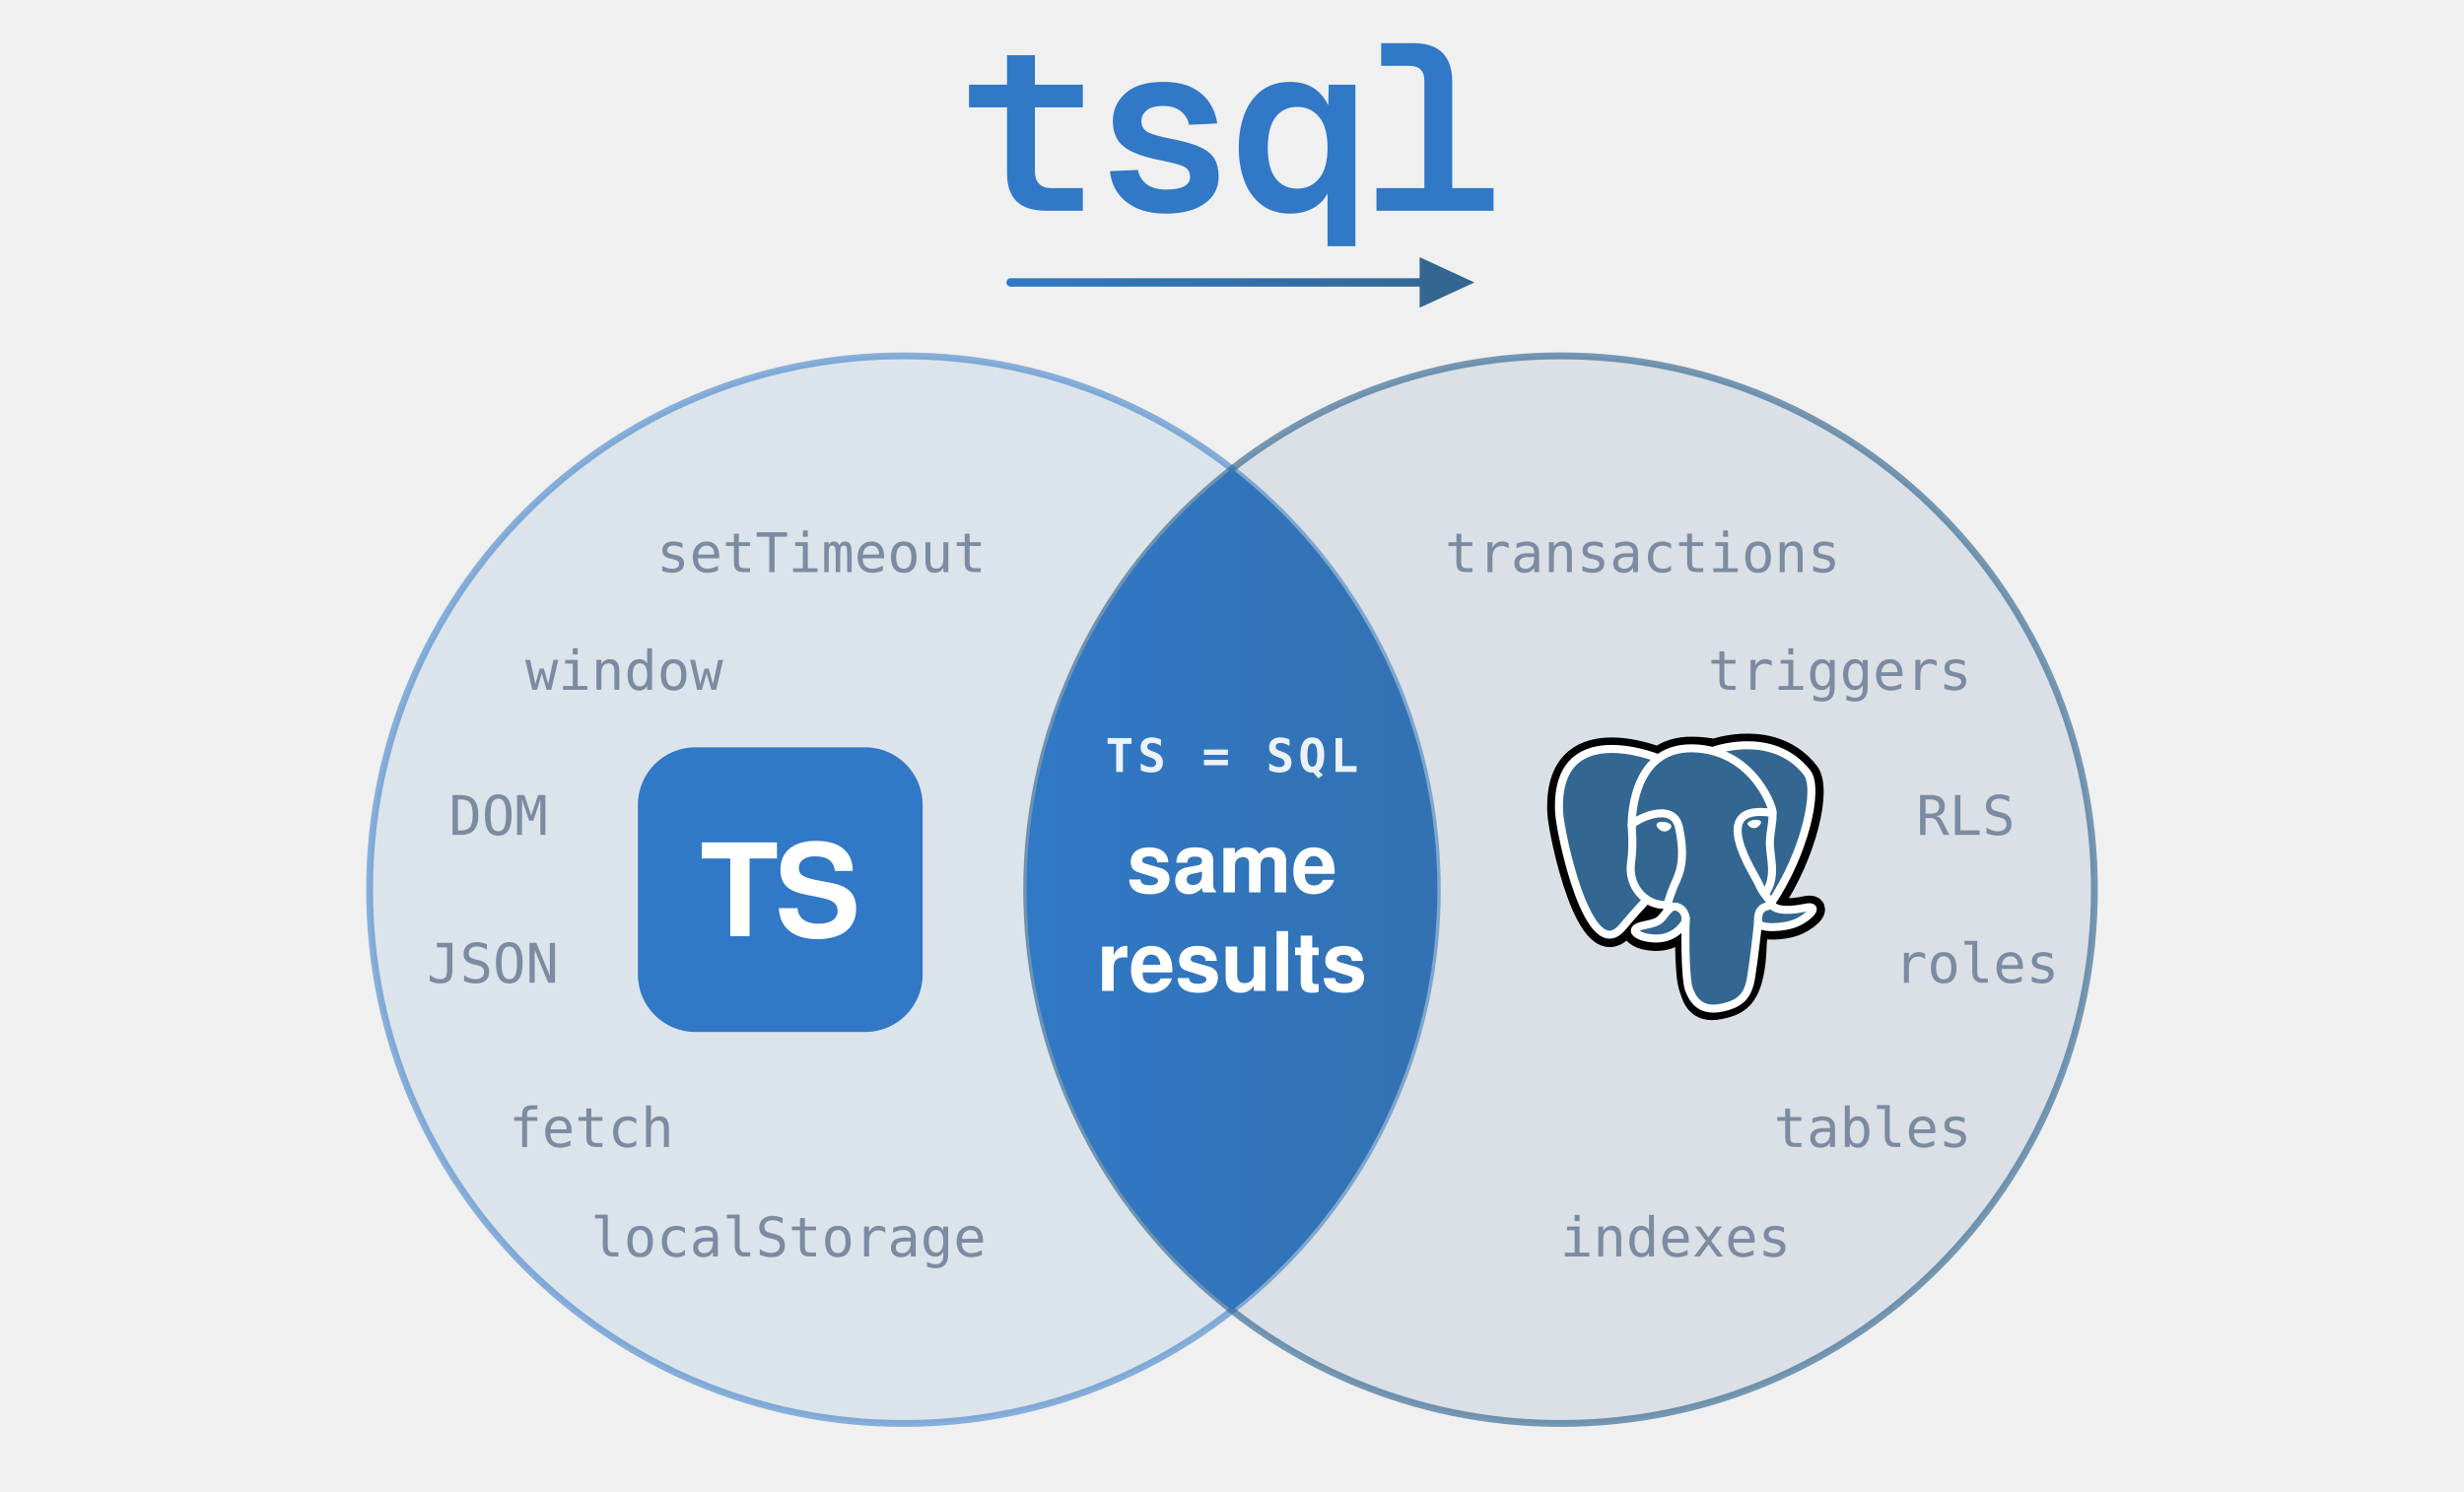
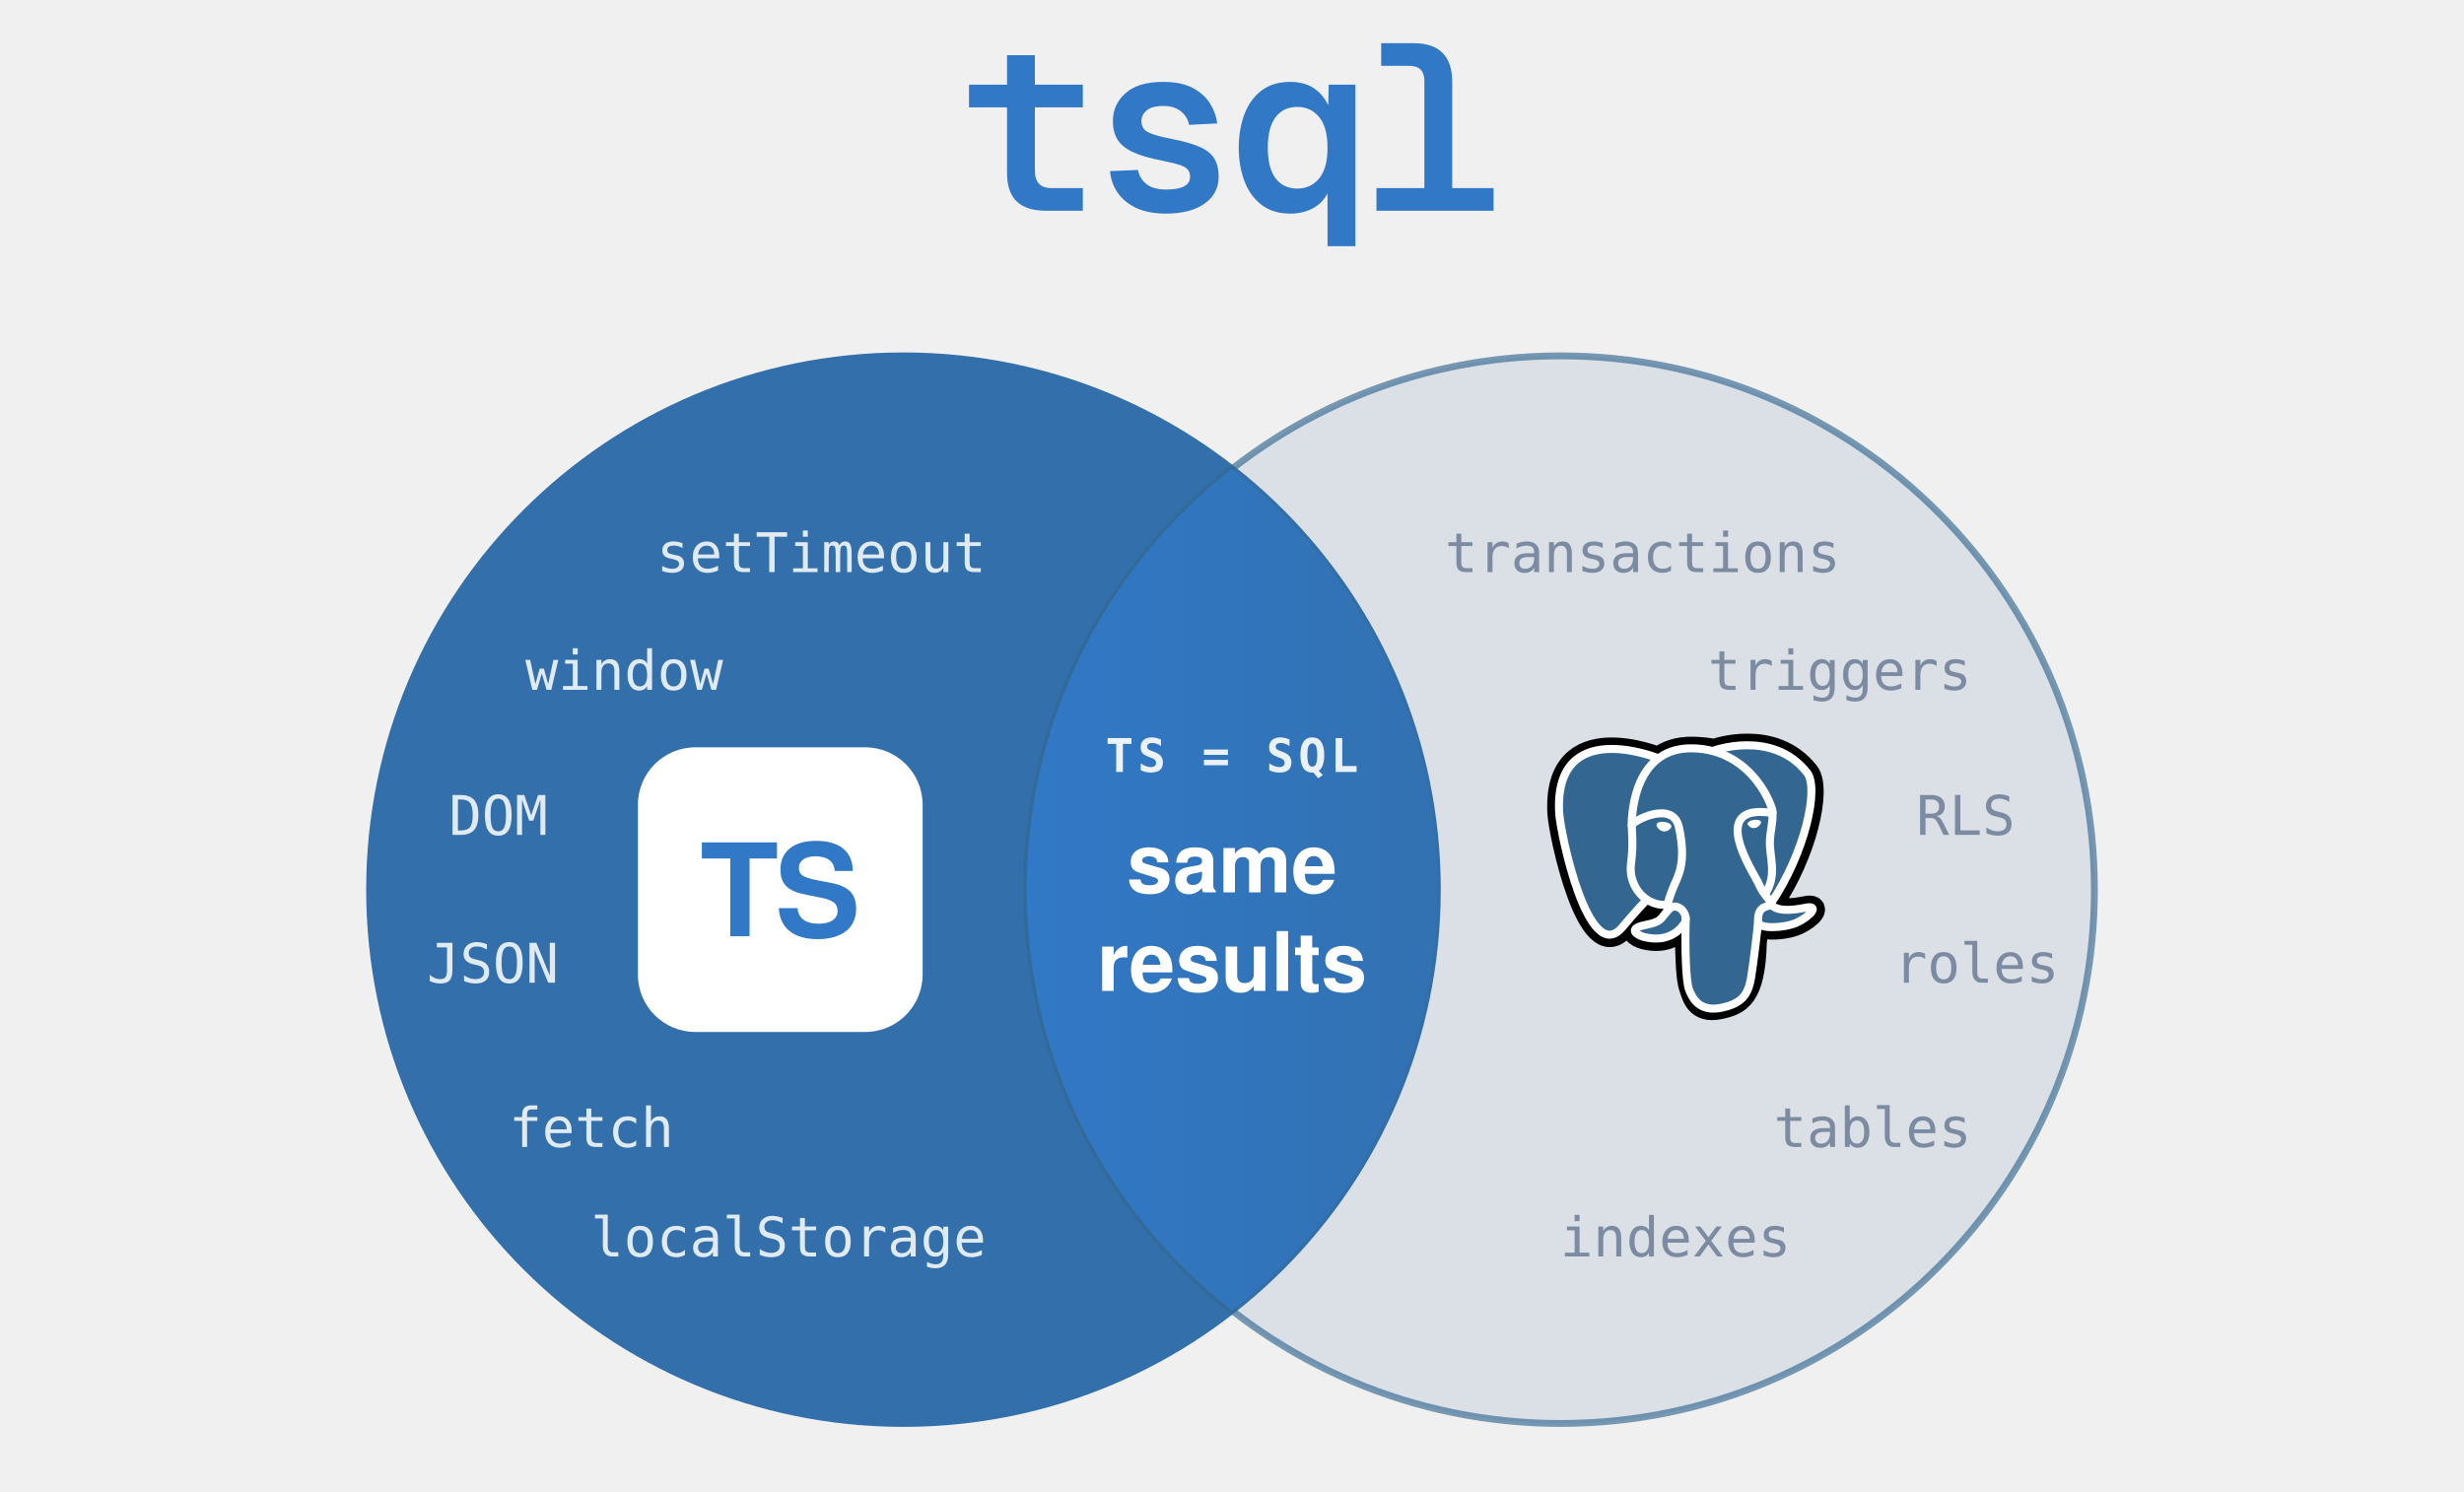
<svg xmlns="http://www.w3.org/2000/svg" viewBox="0 0 900 545" width="900" height="545" role="img" aria-labelledby="t d">
  <g transform="translate(450.0 0) scale(0.77) translate(-450.0 0)">
    <path d="M362.1 100.0Q352.468 100.0 347.876 95.576Q343.284 91.152 343.284 82.08V50.944H325.252V40.192H343.284V26.192H356.5V40.192H379.236V50.944H356.5V81.072Q356.5 89.248 364.452 89.248H379.236V100.0ZM418.684 101.344Q410.284 101.344 404.572 98.656Q398.86 95.968 395.724 91.376Q392.588 86.784 392.14 81.184L405.356 80.624Q406.252 84.88 409.5 87.4Q412.748 89.92 418.796 89.92Q430.108 89.92 430.108 83.872Q430.108 81.968 429.156 80.624Q428.204 79.28 425.404 78.328Q422.604 77.376 417.116 76.256Q408.156 74.576 403.004 72.168Q397.852 69.76 395.668 66.176Q393.484 62.592 393.484 57.44Q393.484 49.6 399.476 44.224Q405.468 38.848 417.34 38.848Q425.852 38.848 431.228 41.648Q436.604 44.448 439.46 48.928Q442.316 53.408 442.988 58.56L429.66 59.232Q428.876 55.312 425.74 52.792Q422.604 50.272 417.452 50.272Q411.964 50.272 409.5 52.4Q407.036 54.528 407.036 57.44Q407.036 61.024 410.004 62.648Q412.972 64.272 421.036 65.84Q429.884 67.52 434.812 69.76Q439.74 72.0 441.7 75.36Q443.66 78.72 443.66 83.76Q443.66 91.936 436.94 96.64Q430.22 101.344 418.684 101.344ZM508.532 116.8H495.316V91.824Q492.74 96.528 488.148 98.936Q483.556 101.344 477.62 101.344Q469.332 101.344 463.9 97.088Q458.468 92.832 455.836 85.776Q453.204 78.72 453.204 70.096Q453.204 61.472 455.836 54.36Q458.468 47.248 463.9 43.048Q469.332 38.848 477.62 38.848Q490.276 38.848 495.652 49.936L495.876 40.192H508.532ZM480.98 89.472Q487.364 89.472 491.34 84.656Q495.316 79.84 495.316 70.096Q495.316 60.352 491.34 55.536Q487.364 50.72 480.98 50.72Q474.372 50.72 470.676 55.592Q466.98 60.464 466.98 70.096Q466.98 79.728 470.676 84.6Q474.372 89.472 480.98 89.472ZM518.524 100.0V89.248H541.26V38.4Q541.26 31.232 534.092 31.232H520.764V20.48H536.108Q554.476 20.48 554.476 38.96V89.248H574.076V100.0Z" fill="#3178C6" />
-     <defs>
-       <linearGradient id="travel" gradientUnits="userSpaceOnUse" x1="345.0" y1="0" x2="565.0" y2="0">
-         <stop offset="0" stop-color="#3178C6" />
-         <stop offset="1" stop-color="#336791" />
-       </linearGradient>
-     </defs>
-     <path d="M 345.0 134 H 545.0" stroke="url(#travel)" stroke-width="4" stroke-linecap="round" fill="none" />
-     <path d="M 539.0 122 L 565.0 134 L 539.0 146 Z" fill="#336791" />
  </g>
  <g transform="translate(0 0)">
-     <circle cx="330" cy="325" r="195" fill="#3178C6" fill-opacity="0.10" stroke="#3178C6" stroke-opacity="0.55" stroke-width="2.5" />
+     <circle cx="330" cy="325" r="195" fill="#326FAB" stroke="#326FAB" stroke-width="2.5" />
    <circle cx="570" cy="325" r="195" fill="#336791" fill-opacity="0.12" stroke="#336791" stroke-opacity="0.65" stroke-width="2.5" />
    <defs>
      <clipPath id="ts-world">
        <circle cx="330" cy="325" r="195" />
      </clipPath>
      <linearGradient id="both" x1="0" y1="0" x2="1" y2="0">
        <stop offset="0" stop-color="#3178C6" />
        <stop offset="1" stop-color="#336791" />
      </linearGradient>
    </defs>
    <circle cx="570" cy="325" r="195" fill="url(#both)" clip-path="url(#ts-world)" />
-     <rect x="233" y="273" width="104" height="104" rx="21" fill="#3178C6" />
-     <text x="285" y="342" text-anchor="middle" fill="#FFFFFF" font-family="ui-sans-serif, -apple-system, Segoe UI, Helvetica, Arial, sans-serif" font-size="47" font-weight="700" letter-spacing="-1.5">TS</text>
-     <text x="300" y="209" text-anchor="middle" fill="#7C8BA1" font-family="ui-monospace, SFMono-Regular, Menlo, Consolas, monospace" font-size="20">setTimeout</text>
-     <text x="228" y="252" text-anchor="middle" fill="#7C8BA1" font-family="ui-monospace, SFMono-Regular, Menlo, Consolas, monospace" font-size="20">window</text>
-     <text x="182" y="305" text-anchor="middle" fill="#7C8BA1" font-family="ui-monospace, SFMono-Regular, Menlo, Consolas, monospace" font-size="20">DOM</text>
-     <text x="180" y="359" text-anchor="middle" fill="#7C8BA1" font-family="ui-monospace, SFMono-Regular, Menlo, Consolas, monospace" font-size="20">JSON</text>
-     <text x="216" y="419" text-anchor="middle" fill="#7C8BA1" font-family="ui-monospace, SFMono-Regular, Menlo, Consolas, monospace" font-size="20">fetch</text>
-     <text x="288" y="459" text-anchor="middle" fill="#7C8BA1" font-family="ui-monospace, SFMono-Regular, Menlo, Consolas, monospace" font-size="20">localStorage</text>
+     <rect x="233" y="273" width="104" height="104" rx="21" fill="#FFFFFF" />
+     <text x="285" y="342" text-anchor="middle" fill="#3178C6" font-family="ui-sans-serif, -apple-system, Segoe UI, Helvetica, Arial, sans-serif" font-size="47" font-weight="700" letter-spacing="-1.5">TS</text>
+     <text x="300" y="209" text-anchor="middle" fill="#FFFFFF" fill-opacity="0.85" font-family="ui-monospace, SFMono-Regular, Menlo, Consolas, monospace" font-size="20">setTimeout</text>
+     <text x="228" y="252" text-anchor="middle" fill="#FFFFFF" fill-opacity="0.85" font-family="ui-monospace, SFMono-Regular, Menlo, Consolas, monospace" font-size="20">window</text>
+     <text x="182" y="305" text-anchor="middle" fill="#FFFFFF" fill-opacity="0.85" font-family="ui-monospace, SFMono-Regular, Menlo, Consolas, monospace" font-size="20">DOM</text>
+     <text x="180" y="359" text-anchor="middle" fill="#FFFFFF" fill-opacity="0.85" font-family="ui-monospace, SFMono-Regular, Menlo, Consolas, monospace" font-size="20">JSON</text>
+     <text x="216" y="419" text-anchor="middle" fill="#FFFFFF" fill-opacity="0.85" font-family="ui-monospace, SFMono-Regular, Menlo, Consolas, monospace" font-size="20">fetch</text>
+     <text x="288" y="459" text-anchor="middle" fill="#FFFFFF" fill-opacity="0.85" font-family="ui-monospace, SFMono-Regular, Menlo, Consolas, monospace" font-size="20">localStorage</text>
    <g transform="translate(565 268) scale(0.235)">
      <g id="orginal" style="fill-rule:nonzero;clip-rule:nonzero;stroke:#000000;stroke-miterlimit:4;">
	</g>
      <g id="Layer_x0020_3" style="fill-rule:nonzero;clip-rule:nonzero;fill:none;stroke:#FFFFFF;stroke-width:12.465;stroke-linecap:round;stroke-linejoin:round;stroke-miterlimit:4;">
        <path style="fill:#000000;stroke:#000000;stroke-width:37.395;stroke-linecap:butt;stroke-linejoin:miter;" d="M323.205,324.227c2.833-23.601,1.984-27.062,19.563-23.239l4.463,0.392c13.517,0.615,31.199-2.174,41.587-7c22.362-10.376,35.622-27.7,13.572-23.148c-50.297,10.376-53.755-6.655-53.755-6.655c53.111-78.803,75.313-178.836,56.149-203.322    C352.514-5.534,262.036,26.049,260.522,26.869l-0.482,0.089c-9.938-2.062-21.06-3.294-33.554-3.496c-22.761-0.374-40.032,5.967-53.133,15.904c0,0-161.408-66.498-153.899,83.628c1.597,31.936,45.777,241.655,98.47,178.31    c19.259-23.163,37.871-42.748,37.871-42.748c9.242,6.14,20.307,9.272,31.912,8.147l0.897-0.765c-0.281,2.876-0.157,5.689,0.359,9.019c-13.572,15.167-9.584,17.83-36.723,23.416c-27.457,5.659-11.326,15.734-0.797,18.367c12.768,3.193,42.305,7.716,62.268-20.224    l-0.795,3.188c5.325,4.26,4.965,30.619,5.72,49.452c0.756,18.834,2.017,36.409,5.856,46.771c3.839,10.36,8.369,37.05,44.036,29.406c29.809-6.388,52.6-15.582,54.677-101.107" />
        <path style="fill:#336791;stroke:none;" d="M402.395,271.23c-50.302,10.376-53.76-6.655-53.76-6.655c53.111-78.808,75.313-178.843,56.153-203.326c-52.27-66.785-142.752-35.2-144.262-34.38l-0.486,0.087c-9.938-2.063-21.06-3.292-33.56-3.496c-22.761-0.373-40.026,5.967-53.127,15.902    c0,0-161.411-66.495-153.904,83.63c1.597,31.938,45.776,241.657,98.471,178.312c19.26-23.163,37.869-42.748,37.869-42.748c9.243,6.14,20.308,9.272,31.908,8.147l0.901-0.765c-0.28,2.876-0.152,5.689,0.361,9.019c-13.575,15.167-9.586,17.83-36.723,23.416    c-27.459,5.659-11.328,15.734-0.796,18.367c12.768,3.193,42.307,7.716,62.266-20.224l-0.796,3.188c5.319,4.26,9.054,27.711,8.428,48.969c-0.626,21.259-1.044,35.854,3.147,47.254c4.191,11.4,8.368,37.05,44.042,29.406c29.809-6.388,45.256-22.942,47.405-50.555    c1.525-19.631,4.976-16.729,5.194-34.28l2.768-8.309c3.192-26.611,0.507-35.196,18.872-31.203l4.463,0.392c13.517,0.615,31.208-2.174,41.591-7c22.358-10.376,35.618-27.7,13.573-23.148z" />
        <path d="M215.866,286.484c-1.385,49.516,0.348,99.377,5.193,111.495c4.848,12.118,15.223,35.688,50.9,28.045c29.806-6.39,40.651-18.756,45.357-46.051c3.466-20.082,10.148-75.854,11.005-87.281" />
        <path d="M173.104,38.256c0,0-161.521-66.016-154.012,84.109c1.597,31.938,45.779,241.664,98.473,178.316c19.256-23.166,36.671-41.335,36.671-41.335" />
        <path d="M260.349,26.207c-5.591,1.753,89.848-34.889,144.087,34.417c19.159,24.484-3.043,124.519-56.153,203.329" />
        <path style="stroke-linejoin:bevel;" d="M348.282,263.953c0,0,3.461,17.036,53.764,6.653c22.04-4.552,8.776,12.774-13.577,23.155c-18.345,8.514-59.474,10.696-60.146-1.069c-1.729-30.355,21.647-21.133,19.96-28.739c-1.525-6.85-11.979-13.573-18.894-30.338    c-6.037-14.633-82.796-126.849,21.287-110.183c3.813-0.789-27.146-99.002-124.553-100.599c-97.385-1.597-94.19,119.762-94.19,119.762" />
        <path d="M188.604,274.334c-13.577,15.166-9.584,17.829-36.723,23.417c-27.459,5.66-11.326,15.733-0.797,18.365c12.768,3.195,42.307,7.718,62.266-20.229c6.078-8.509-0.036-22.086-8.385-25.547c-4.034-1.671-9.428-3.765-16.361,3.994z" />
        <path d="M187.715,274.069c-1.368-8.917,2.93-19.528,7.536-31.942c6.922-18.626,22.893-37.255,10.117-96.339c-9.523-44.029-73.396-9.163-73.436-3.193c-0.039,5.968,2.889,30.26-1.067,58.548c-5.162,36.913,23.488,68.132,56.479,64.938" />
        <path style="fill:#FFFFFF;stroke-width:4.155;stroke-linecap:butt;stroke-linejoin:miter;" d="M172.517,141.7c-0.288,2.039,3.733,7.48,8.976,8.207c5.234,0.73,9.714-3.522,9.998-5.559c0.284-2.039-3.732-4.285-8.977-5.015c-5.237-0.731-9.719,0.333-9.996,2.367z" />
        <path style="fill:#FFFFFF;stroke-width:2.078;stroke-linecap:butt;stroke-linejoin:miter;" d="M331.941,137.543c0.284,2.039-3.732,7.48-8.976,8.207c-5.238,0.73-9.718-3.522-10.005-5.559c-0.277-2.039,3.74-4.285,8.979-5.015c5.239-0.73,9.718,0.333,10.002,2.368z" />
        <path d="M350.676,123.432c0.863,15.994-3.445,26.888-3.988,43.914c-0.804,24.748,11.799,53.074-7.191,81.435" />
        <path style="stroke-width:3;" d="M0,60.232" />
      </g>
    </g>
    <text x="600" y="209" text-anchor="middle" fill="#7C8BA1" font-family="ui-monospace, SFMono-Regular, Menlo, Consolas, monospace" font-size="20">transactions</text>
    <text x="672" y="252" text-anchor="middle" fill="#7C8BA1" font-family="ui-monospace, SFMono-Regular, Menlo, Consolas, monospace" font-size="20">triggers</text>
    <text x="718" y="305" text-anchor="middle" fill="#7C8BA1" font-family="ui-monospace, SFMono-Regular, Menlo, Consolas, monospace" font-size="20">RLS</text>
    <text x="722" y="359" text-anchor="middle" fill="#7C8BA1" font-family="ui-monospace, SFMono-Regular, Menlo, Consolas, monospace" font-size="20">roles</text>
    <text x="684" y="419" text-anchor="middle" fill="#7C8BA1" font-family="ui-monospace, SFMono-Regular, Menlo, Consolas, monospace" font-size="20">tables</text>
    <text x="612" y="459" text-anchor="middle" fill="#7C8BA1" font-family="ui-monospace, SFMono-Regular, Menlo, Consolas, monospace" font-size="20">indexes</text>
    <text x="450.0" y="282" text-anchor="middle" fill="#FFFFFF" fill-opacity="0.9" font-family="ui-monospace, SFMono-Regular, Menlo, Consolas, monospace" font-size="17" font-weight="700" letter-spacing="1.5">TS = SQL</text>
    <text x="450.0" y="326" text-anchor="middle" fill="#FFFFFF" font-family="ui-sans-serif, -apple-system, Segoe UI, Helvetica, Arial, sans-serif" font-size="30" font-weight="800">same</text>
    <text x="450.0" y="362" text-anchor="middle" fill="#FFFFFF" font-family="ui-sans-serif, -apple-system, Segoe UI, Helvetica, Arial, sans-serif" font-size="30" font-weight="800">results</text>
  </g>
</svg>
